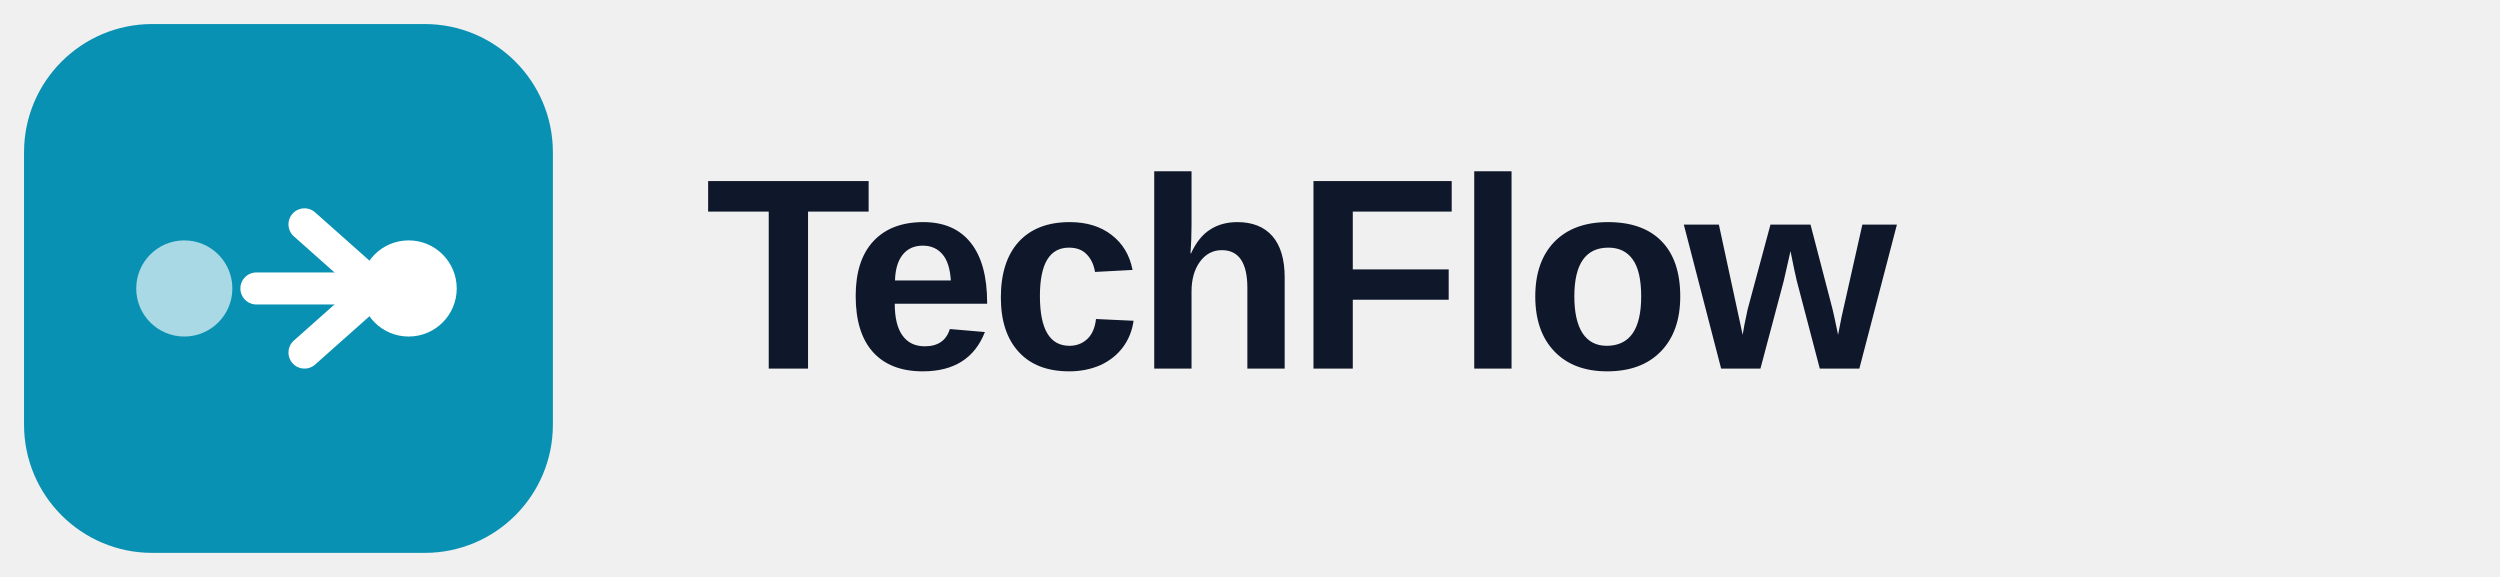
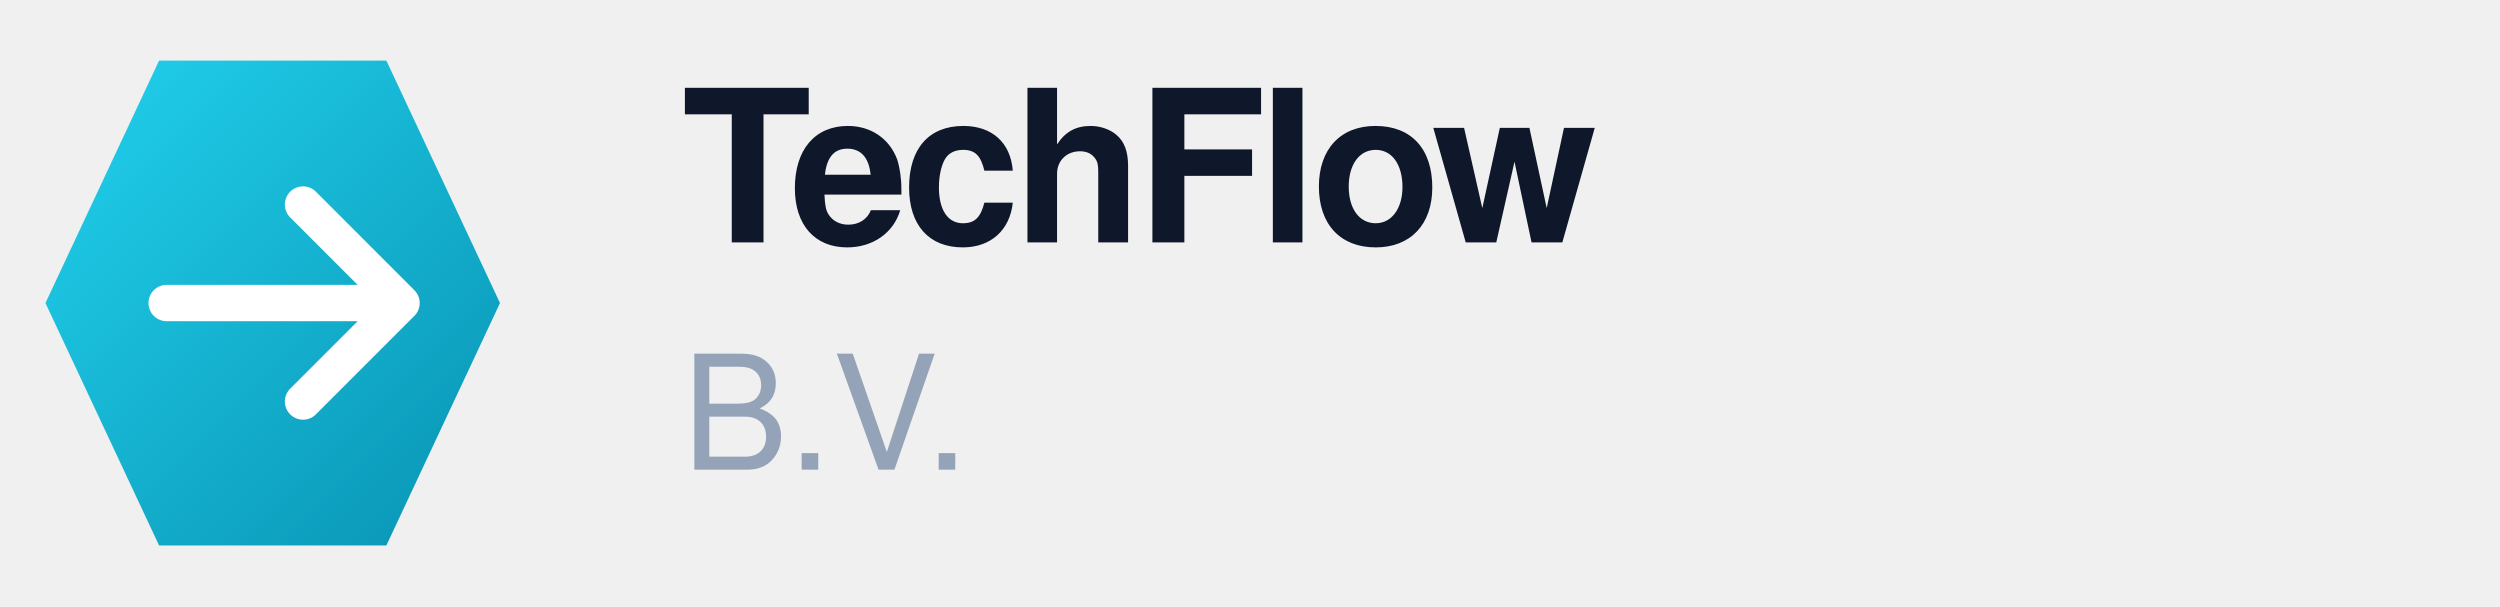
- <svg xmlns="http://www.w3.org/2000/svg" viewBox="0 0 156 36" fill="none">
-   <rect x="1.5" y="1.5" width="33" height="33" rx="8" fill="#0891b2" />
-   <circle cx="11.5" cy="18" r="3" fill="white" opacity="0.65" />
-   <path d="M16 18H22.5" stroke="white" stroke-width="2" stroke-linecap="round" />
-   <path d="M19 14L23.5 18L19 22" stroke="white" stroke-width="2" stroke-linecap="round" stroke-linejoin="round" fill="none" />
-   <circle cx="25.5" cy="18" r="3" fill="white" />
-   <text x="44" y="23" font-family="-apple-system, BlinkMacSystemFont, 'Segoe UI', Arial, sans-serif" font-size="17" font-weight="700" fill="#0f172a" letter-spacing="-0.4">TechFlow</text>
+ <svg xmlns="http://www.w3.org/2000/svg" viewBox="0 0 165 40" fill="none">
+   <defs>
+     <linearGradient id="tf" x1="2" y1="4" x2="34" y2="36" gradientUnits="userSpaceOnUse">
+       <stop stop-color="#22d3ee" />
+       <stop offset="1" stop-color="#0891b2" />
+     </linearGradient>
+   </defs>
+   <path d="M10.5 4H25.5L33 20L25.5 36H10.5L3 20Z" fill="url(#tf)" />
+   <path d="M11 20H25.5M20 13.5L26.5 20L20 26.5" stroke="white" stroke-width="2.4" stroke-linecap="round" stroke-linejoin="round" />
+   <text x="45" y="16" font-family="'Helvetica Neue',Helvetica,Arial,sans-serif" font-size="14" font-weight="700" fill="#0f172a" letter-spacing="-0.4">TechFlow</text>
+   <text x="45" y="31" font-family="'Helvetica Neue',Helvetica,Arial,sans-serif" font-size="10.5" font-weight="400" fill="#94a3b8">B.V.</text>
</svg>
